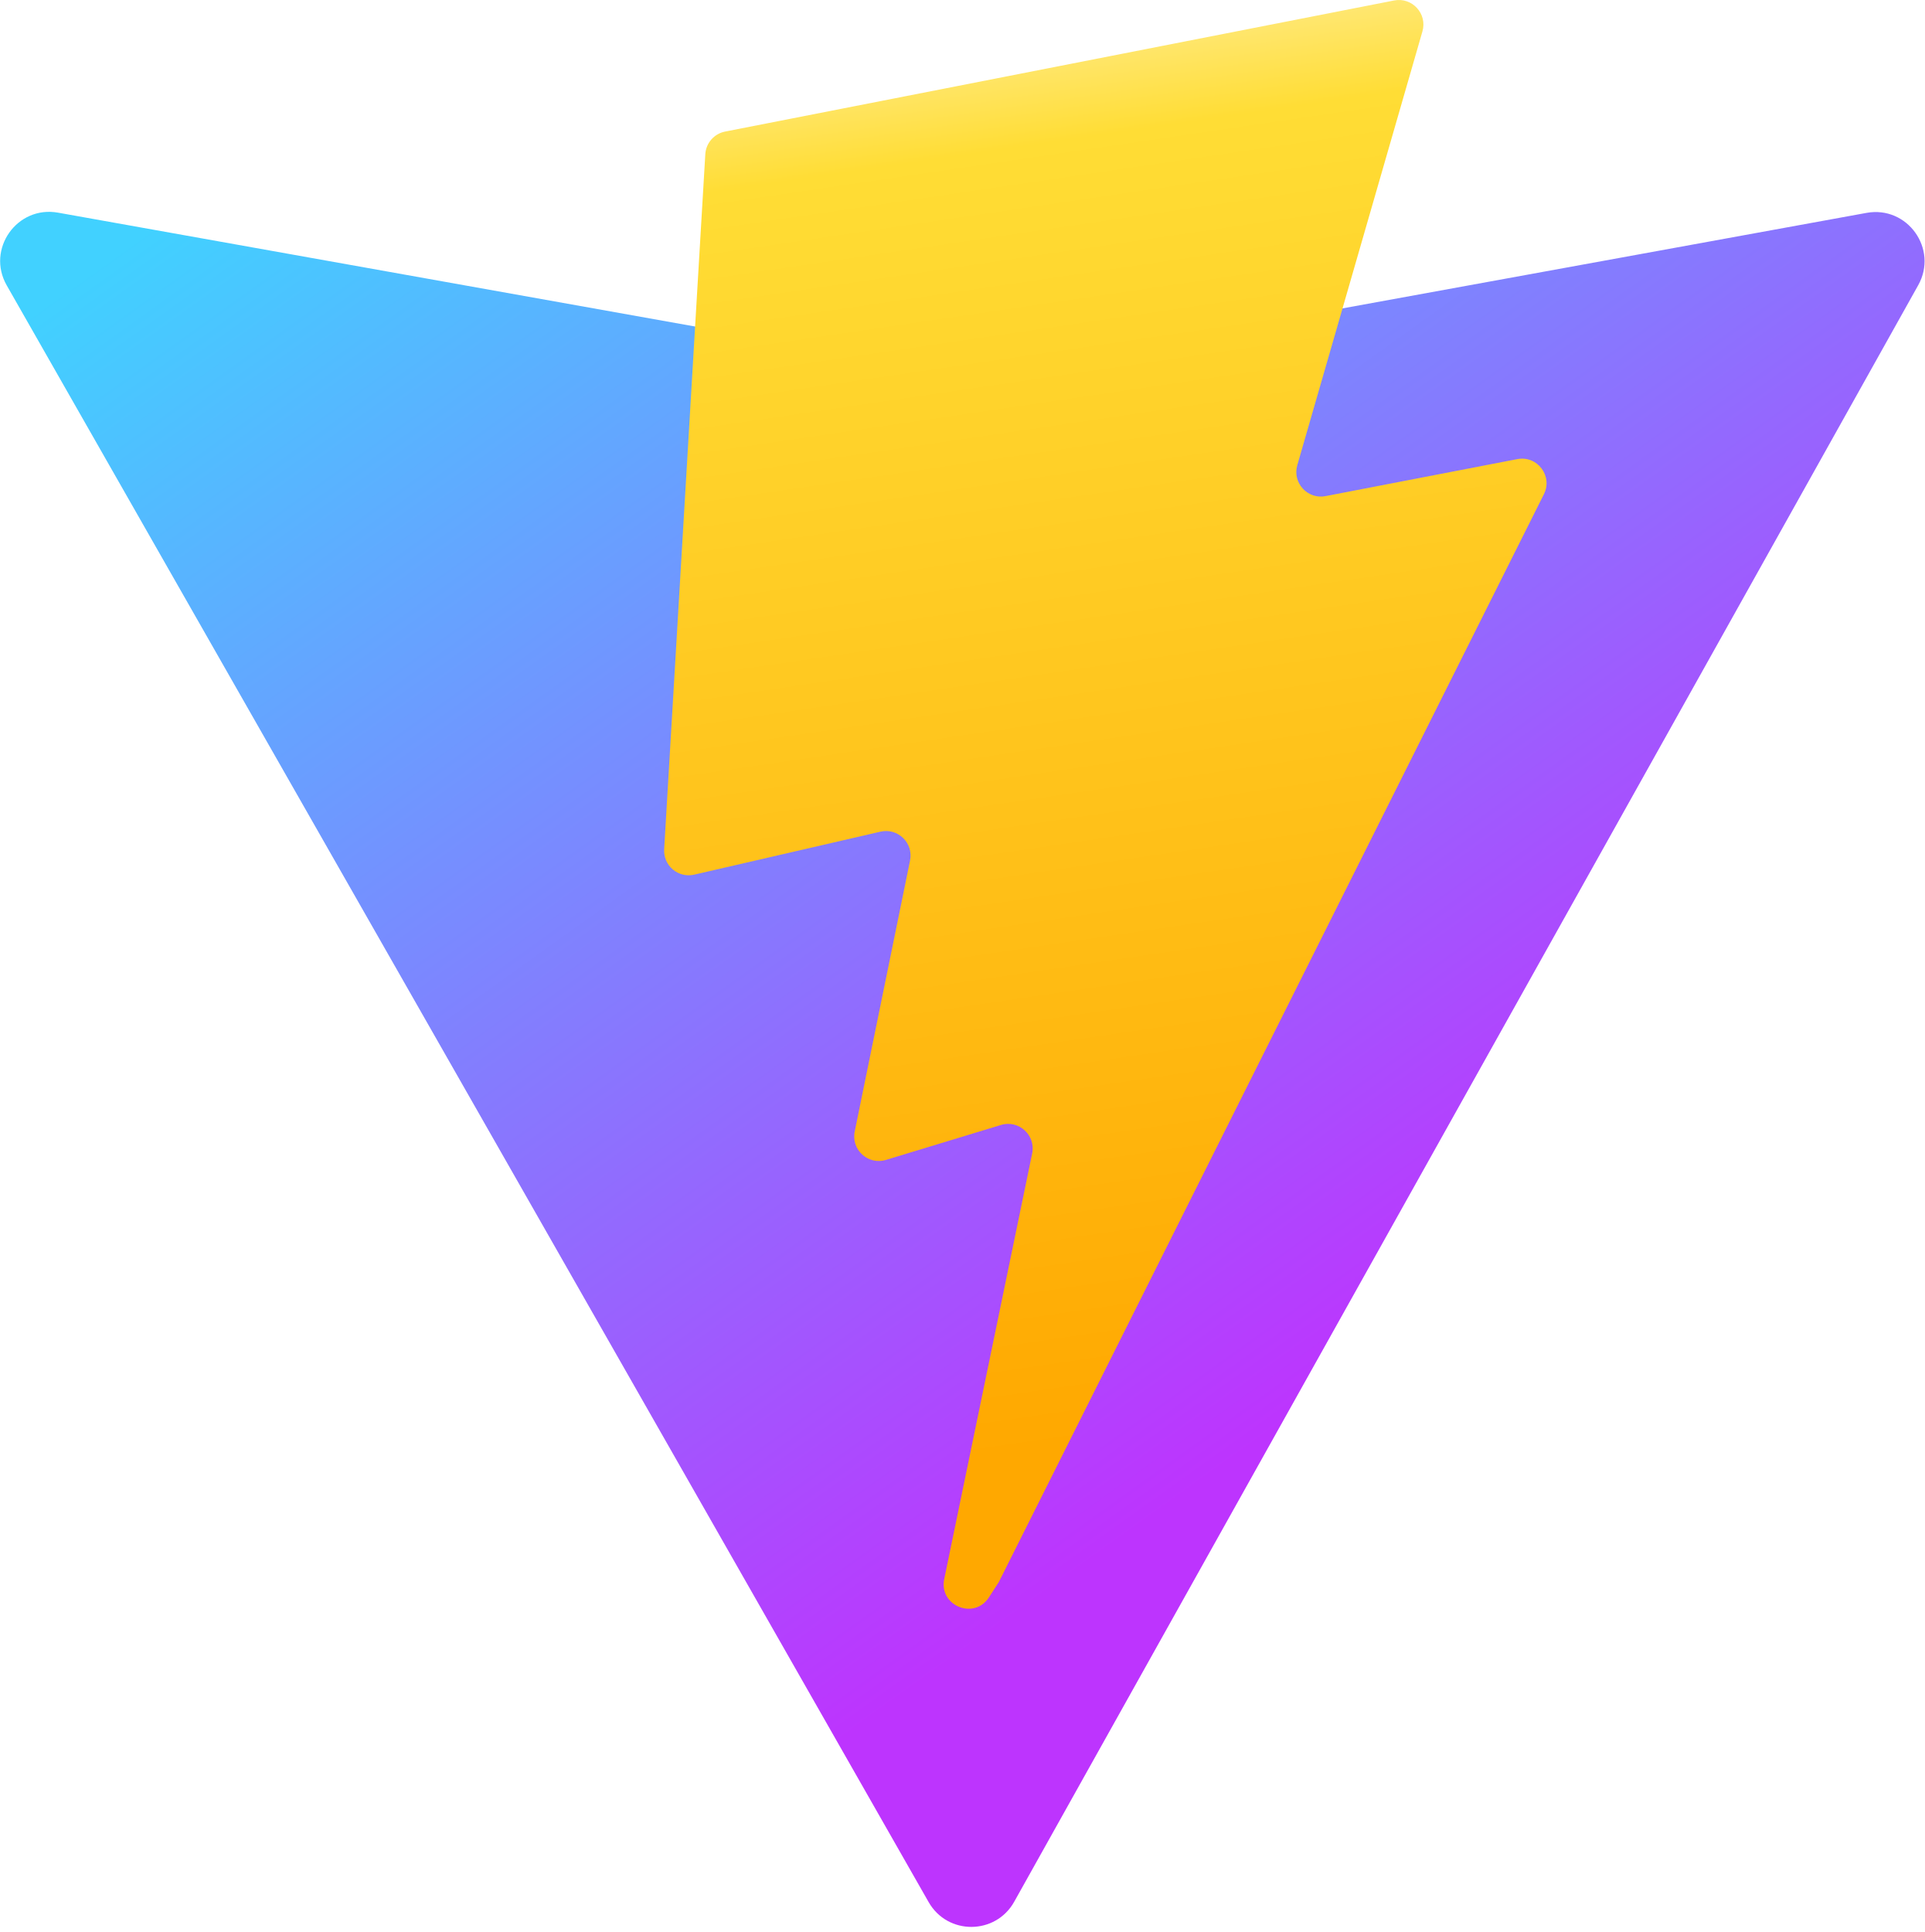
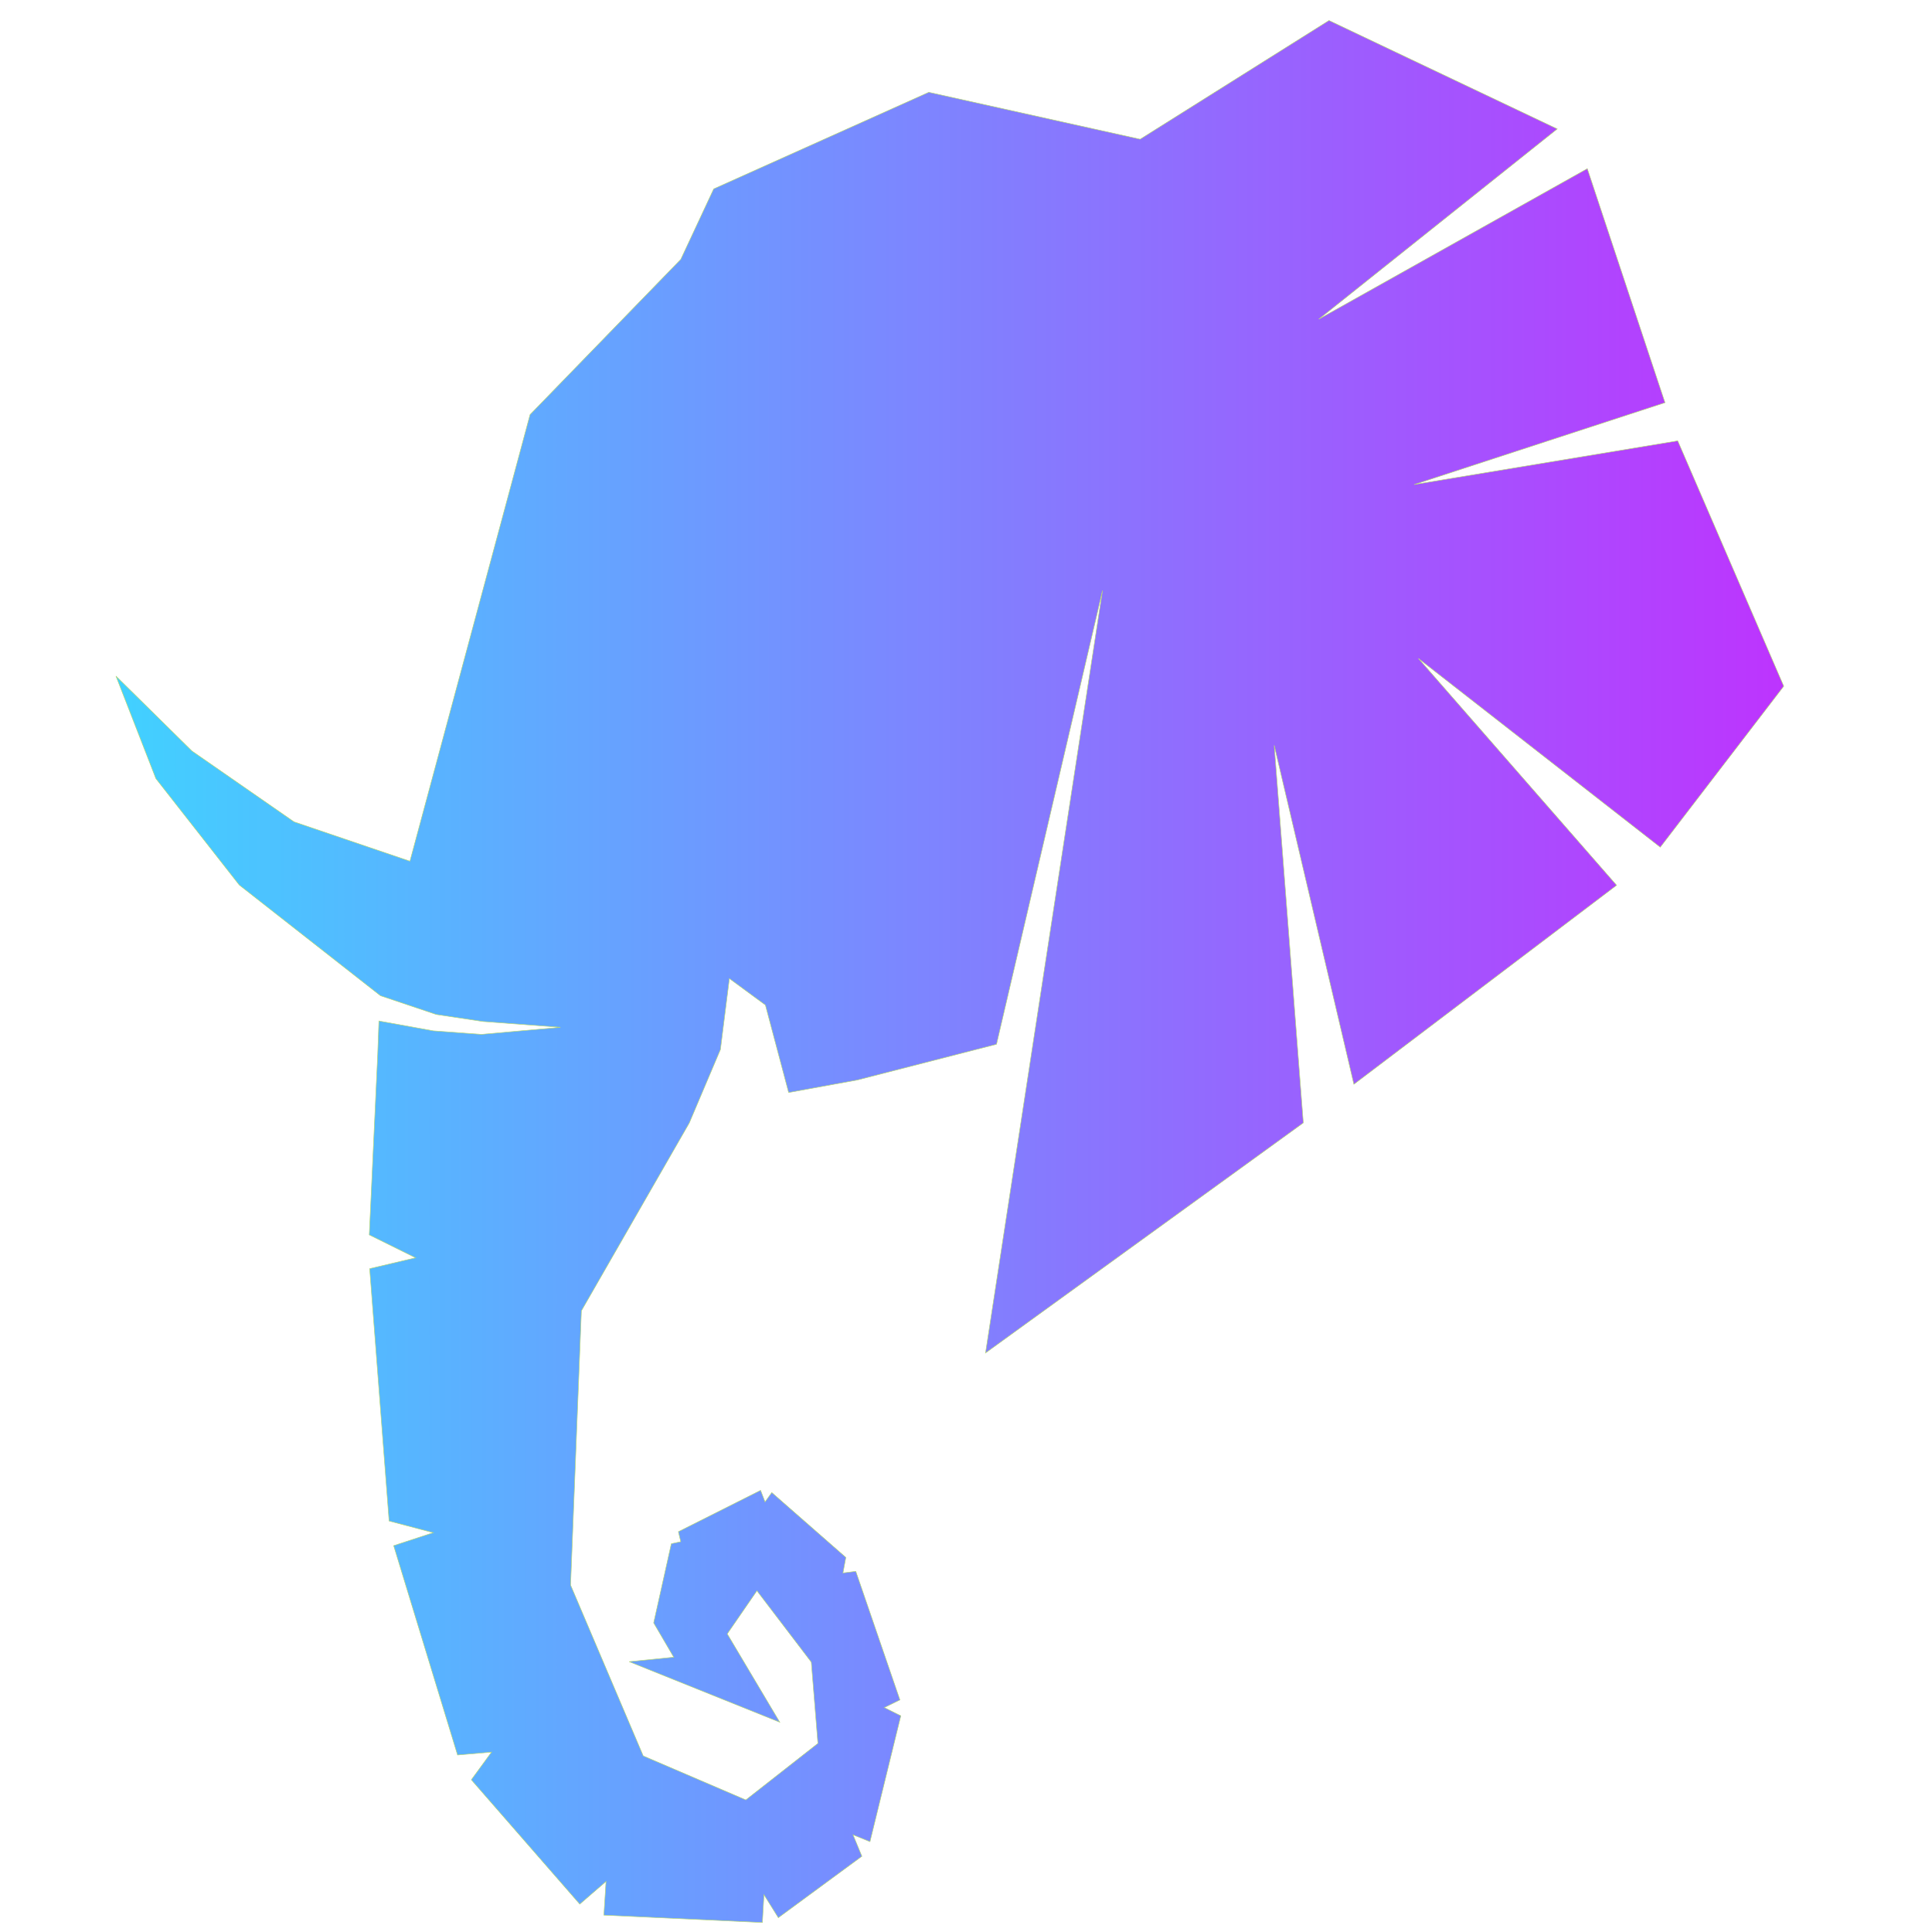
- <svg xmlns="http://www.w3.org/2000/svg" aria-hidden="true" role="img" class="iconify iconify--logos" width="31.88" height="32" preserveAspectRatio="xMidYMid meet" viewBox="0 0 256 257">
-   <defs>
+ <svg xmlns="http://www.w3.org/2000/svg" xmlns:xlink="http://www.w3.org/1999/xlink" aria-hidden="true" role="img" class="iconify iconify--logos" width="31.88" height="32" preserveAspectRatio="xMidYMid meet" viewBox="0 0 256 257" version="1.1" id="svg6">
+   <defs id="defs5">
    <linearGradient id="IconifyId1813088fe1fbc01fb466" x1="-.828%" x2="57.636%" y1="7.652%" y2="78.411%">
-       <stop offset="0%" stop-color="#41D1FF" />
-       <stop offset="100%" stop-color="#BD34FE" />
+       <stop offset="0%" stop-color="#41D1FF" id="stop1" />
+       <stop offset="100%" stop-color="#BD34FE" id="stop2" />
    </linearGradient>
-     <linearGradient id="IconifyId1813088fe1fbc01fb467" x1="43.376%" x2="50.316%" y1="2.242%" y2="89.03%">
-       <stop offset="0%" stop-color="#FFEA83" />
-       <stop offset="8.333%" stop-color="#FFDD35" />
-       <stop offset="100%" stop-color="#FFA800" />
+     <linearGradient id="IconifyId1813088fe1fbc01fb467" x1="188.006" x2="199.006" y1="3.553" y2="141.109" gradientTransform="matrix(0.379878,0,0,1.086562,73.8114,54.97929)" gradientUnits="userSpaceOnUse">
+       <stop offset="0%" stop-color="#FFEA83" id="stop3" />
+       <stop offset="8.333%" stop-color="#FFDD35" id="stop4" />
+       <stop offset="100%" stop-color="#FFA800" id="stop5" />
    </linearGradient>
+     <linearGradient xlink:href="#IconifyId1813088fe1fbc01fb466" id="linearGradient7" x1="10.641" y1="49.999" x2="89.361" y2="49.999" gradientUnits="userSpaceOnUse" />
  </defs>
-   <path fill="url(#IconifyId1813088fe1fbc01fb466)" d="M255.153 37.938L134.897 252.976c-2.483 4.44-8.862 4.466-11.382.048L.875 37.958c-2.746-4.814 1.371-10.646 6.827-9.67l120.385 21.517a6.537 6.537 0 0 0 2.322-.004l117.867-21.483c5.438-.991 9.574 4.796 6.877 9.62Z" />
-   <path fill="url(#IconifyId1813088fe1fbc01fb467)" d="M185.432.063L96.44 17.501a3.268 3.268 0 0 0-2.634 3.014l-5.474 92.456a3.268 3.268 0 0 0 3.997 3.378l24.777-5.718c2.318-.535 4.413 1.507 3.936 3.838l-7.361 36.047c-.495 2.426 1.782 4.5 4.151 3.78l15.304-4.649c2.372-.72 4.652 1.36 4.15 3.788l-11.698 56.621c-.732 3.542 3.979 5.473 5.943 2.437l1.313-2.028l72.516-144.72c1.215-2.423-.88-5.186-3.54-4.672l-25.505 4.922c-2.396.462-4.435-1.77-3.759-4.114l16.646-57.705c.677-2.35-1.37-4.583-3.769-4.113Z" />
+   <polygon stroke="#b4d670" stroke-width="0.025" points="72.107,35.227 81.461,45.931 69.065,55.321 65.306,39.329 66.678,57.142 51.684,67.999 57.203,32.026 52.201,53.434 45.631,55.121 42.394,55.711 41.297,51.582 39.597,50.332 39.174,53.683 37.705,57.146 32.614,66.009 32.104,78.953 35.532,87.012 40.373,89.089 43.774,86.422 43.463,82.587 40.897,79.219 39.496,81.254 41.974,85.422 34.869,82.565 36.972,82.354 36.025,80.735 36.858,77 37.303,76.904 37.192,76.432 41.069,74.482 41.28,75.028 41.598,74.586 45.092,77.646 44.957,78.38 45.562,78.303 47.644,84.369 46.907,84.731 47.686,85.12 46.231,91.059 45.431,90.734 45.849,91.748 41.907,94.646 41.229,93.56 41.154,94.873 33.676,94.525 33.777,92.935 32.538,94.006 27.421,88.138 28.376,86.832 26.771,86.969 23.757,77.091 25.625,76.479 23.541,75.928 22.624,64.021 24.791,63.508 22.606,62.426 23.003,53.918 23.061,52.335 25.625,52.8 27.892,52.967 31.627,52.633 27.971,52.359 25.766,52.028 23.133,51.142 16.471,45.918 12.537,40.897 10.653,36.061 14.237,39.596 19.054,42.938 24.525,44.796 30.193,23.723 37.305,16.397 38.858,13.073 49.006,8.514 58.979,10.729 67.89,5.127 78.66,10.244 67.406,19.222 80.078,12.119 83.744,23.16 71.907,27.024 84.345,24.961 89.347,36.538 83.521,44.135 " fill="#000000" id="polygon1" transform="matrix(2.819211,0,0,2.819211,-14.62413,-11.72903)" style="fill:url(#linearGradient7)" />
</svg>
